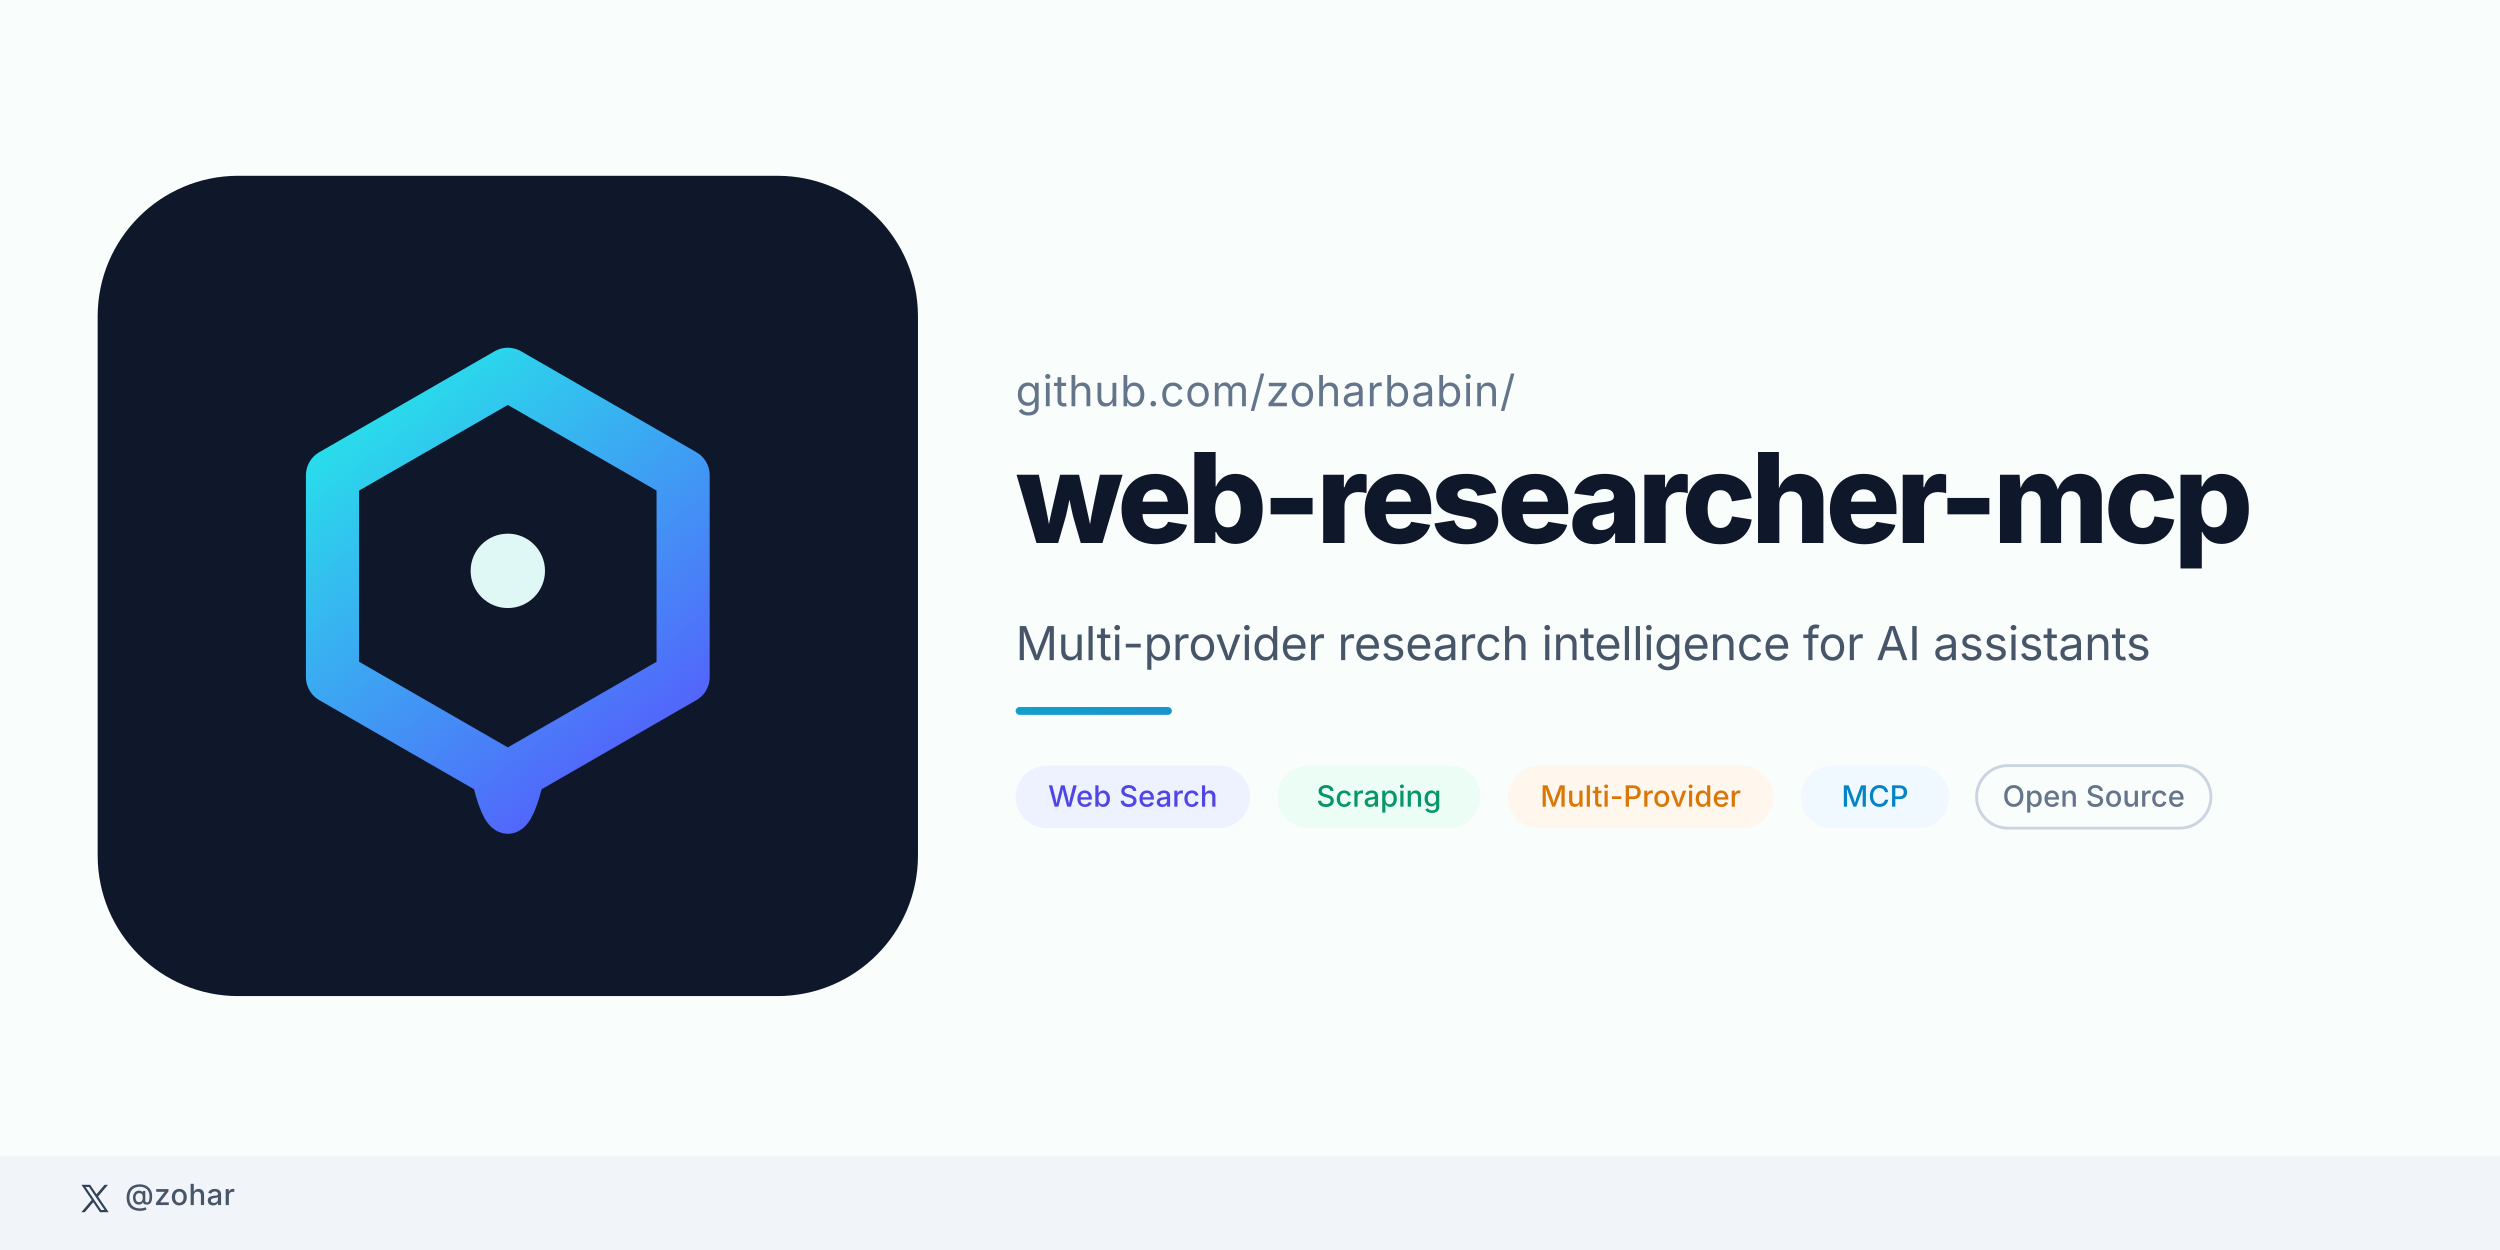
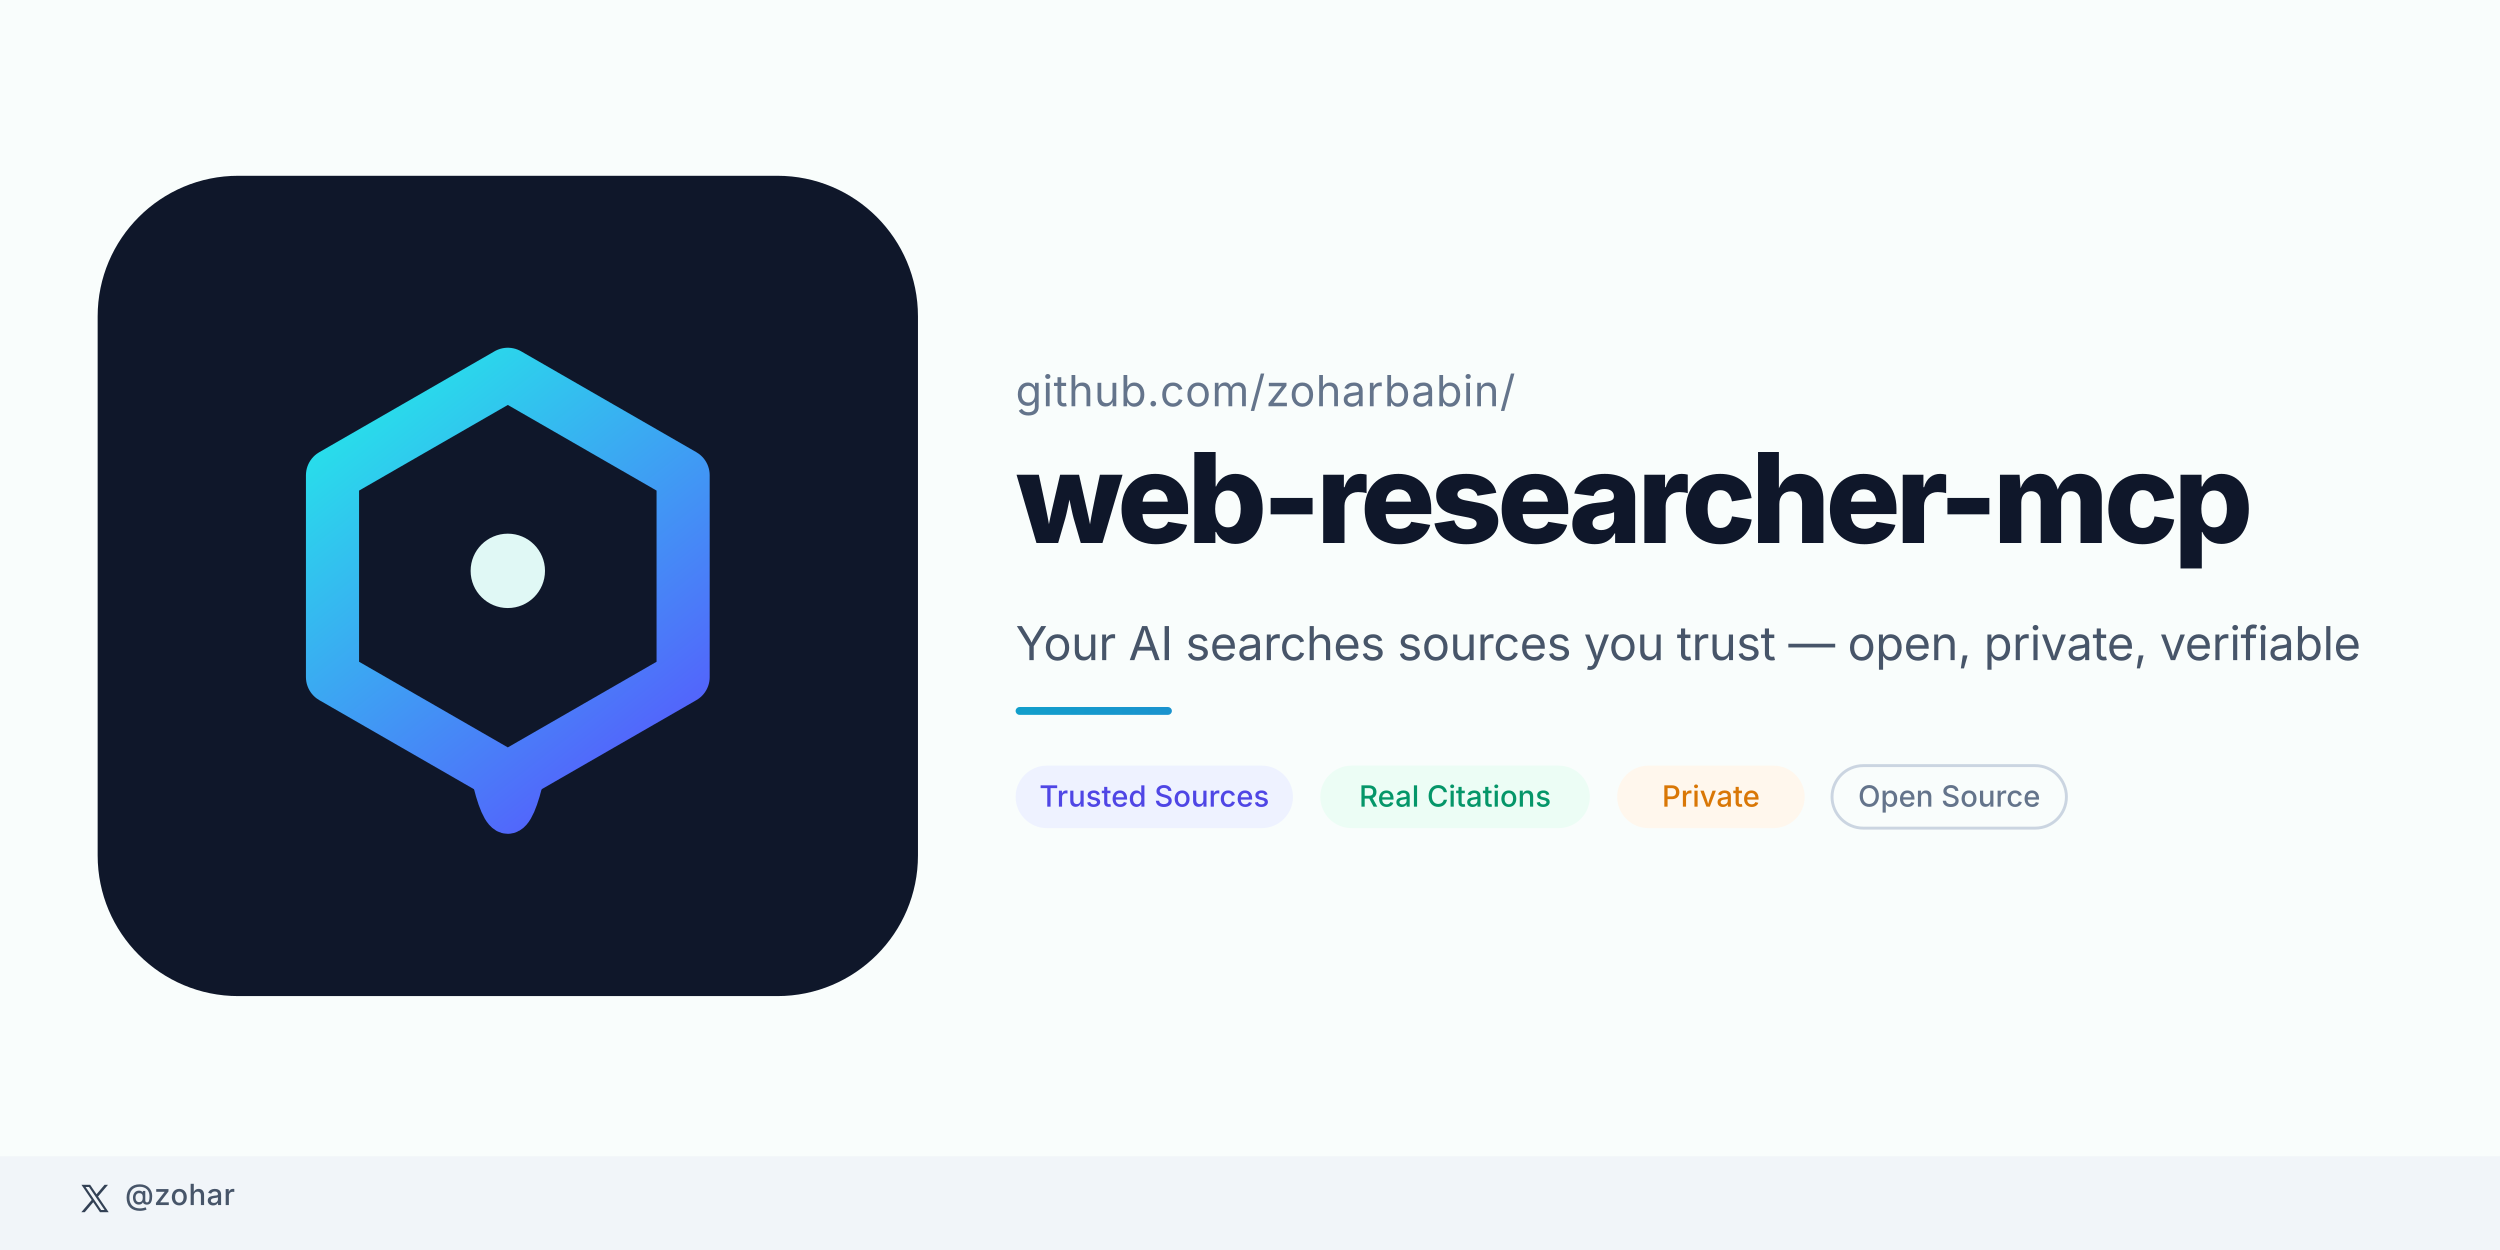
<svg xmlns="http://www.w3.org/2000/svg" viewBox="0 0 1280 640" fill="none">
  <rect width="1280" height="640" fill="#f9fdfc" />
  <defs>
    <linearGradient id="g1" x1="120" y1="72" x2="392" y2="420" gradientUnits="userSpaceOnUse">
      <stop offset="0%" stop-color="#22F0E8" />
      <stop offset="100%" stop-color="#5B4CFF" />
    </linearGradient>
    <linearGradient id="g-text" x1="480" y1="260" x2="1100" y2="260" gradientUnits="userSpaceOnUse">
      <stop offset="0%" stop-color="#0EA5C9" />
      <stop offset="100%" stop-color="#4F46E5" />
    </linearGradient>
  </defs>
  <g transform="translate(50, 90)">
    <rect width="420" height="420" rx="72" fill="#0F172A" />
    <g transform="translate(210, 205) scale(0.68)">
      <path d="M256 84 L388 160 L388 312 L256 388 L124 312 L124 160 Z" stroke="url(#g1)" stroke-width="40" stroke-linejoin="round" stroke-linecap="round" fill="none" transform="translate(-256, -236)" />
      <path d="M242 384 Q256 448 270 384" stroke="url(#g1)" stroke-width="28" stroke-linecap="round" fill="none" transform="translate(-256, -236)" />
      <circle cx="0" cy="-4" r="28" fill="#E0F8F5" />
    </g>
  </g>
  <text x="520" y="208" font-family="'Inter', 'SF Pro Display', -apple-system, BlinkMacSystemFont, 'Segoe UI', sans-serif" font-size="22" font-weight="400" fill="#64748B" letter-spacing="0.3" text-rendering="optimizeLegibility">github.com/zoharbabin/</text>
  <text x="520" y="278" font-family="'Inter', 'SF Pro Display', -apple-system, BlinkMacSystemFont, 'Segoe UI', sans-serif" font-size="64" font-weight="800" fill="#0F172A" letter-spacing="-2.5" text-rendering="optimizeLegibility">web-researcher-mcp</text>
-   <text x="520" y="338" font-family="'Inter', 'SF Pro Display', -apple-system, BlinkMacSystemFont, 'Segoe UI', sans-serif" font-size="24" font-weight="400" fill="#475569" letter-spacing="-0.2" text-rendering="optimizeLegibility">Multi-provider research intelligence for AI assistants</text>
+   <text x="520" y="338" font-family="'Inter', 'SF Pro Display', -apple-system, BlinkMacSystemFont, 'Segoe UI', sans-serif" font-size="24" font-weight="400" fill="#475569" letter-spacing="-0.2" text-rendering="optimizeLegibility">Your AI searches sources you trust — open, private, verifiable</text>
  <rect x="520" y="362" width="80" height="4" rx="2" fill="url(#g-text)" />
  <g font-family="'Inter', 'SF Pro Display', -apple-system, BlinkMacSystemFont, 'Segoe UI', sans-serif" font-size="15" font-weight="500" text-rendering="optimizeLegibility">
-     <rect x="520" y="392" width="120" height="32" rx="16" fill="#EEF2FF" />
-     <text x="580" y="413" fill="#4F46E5" text-anchor="middle">Web Search</text>
-     <rect x="654" y="392" width="104" height="32" rx="16" fill="#ECFDF5" />
-     <text x="706" y="413" fill="#059669" text-anchor="middle">Scraping</text>
-     <rect x="772" y="392" width="136" height="32" rx="16" fill="#FFF7ED" />
-     <text x="840" y="413" fill="#D97706" text-anchor="middle">Multi-Provider</text>
-     <rect x="922" y="392" width="76" height="32" rx="16" fill="#F0F9FF" />
-     <text x="960" y="413" fill="#0284C7" text-anchor="middle">MCP</text>
-     <rect x="1012" y="392" width="120" height="32" rx="16" fill="none" stroke="#CBD5E1" stroke-width="1.5" />
-     <text x="1072" y="413" fill="#64748B" text-anchor="middle">Open Source</text>
+     <rect x="520" y="392" width="142" height="32" rx="16" fill="#EEF2FF" />
+     <text x="591" y="413" fill="#4F46E5" text-anchor="middle">Trusted Sources</text>
+     <rect x="676" y="392" width="138" height="32" rx="16" fill="#ECFDF5" />
+     <text x="745" y="413" fill="#059669" text-anchor="middle">Real Citations</text>
+     <rect x="828" y="392" width="96" height="32" rx="16" fill="#FFF7ED" />
+     <text x="876" y="413" fill="#D97706" text-anchor="middle">Private</text>
+     <rect x="938" y="392" width="120" height="32" rx="16" fill="none" stroke="#CBD5E1" stroke-width="1.5" />
+     <text x="998" y="413" fill="#64748B" text-anchor="middle">Open Source</text>
  </g>
  <rect x="0" y="592" width="1280" height="48" fill="#F1F5F9" />
  <g transform="translate(40, 605)">
    <path d="M21.742 21.75l-7.563-11.179 7.056-8.321h-2.456l-5.691 6.714-4.54-6.714H2.359l7.29 10.776L2.25 21.75h2.456l6.035-7.118 4.818 7.118h6.191-.008zM7.739 3.818L18.81 20.182h-2.447L5.29 3.818h2.447z" fill="#334155" transform="scale(0.72)" />
    <text x="24" y="12" font-family="'Inter', 'SF Pro Display', -apple-system, BlinkMacSystemFont, 'Segoe UI', sans-serif" font-size="15" font-weight="500" fill="#475569" letter-spacing="0.2" text-rendering="optimizeLegibility">@zohar</text>
  </g>
</svg>
